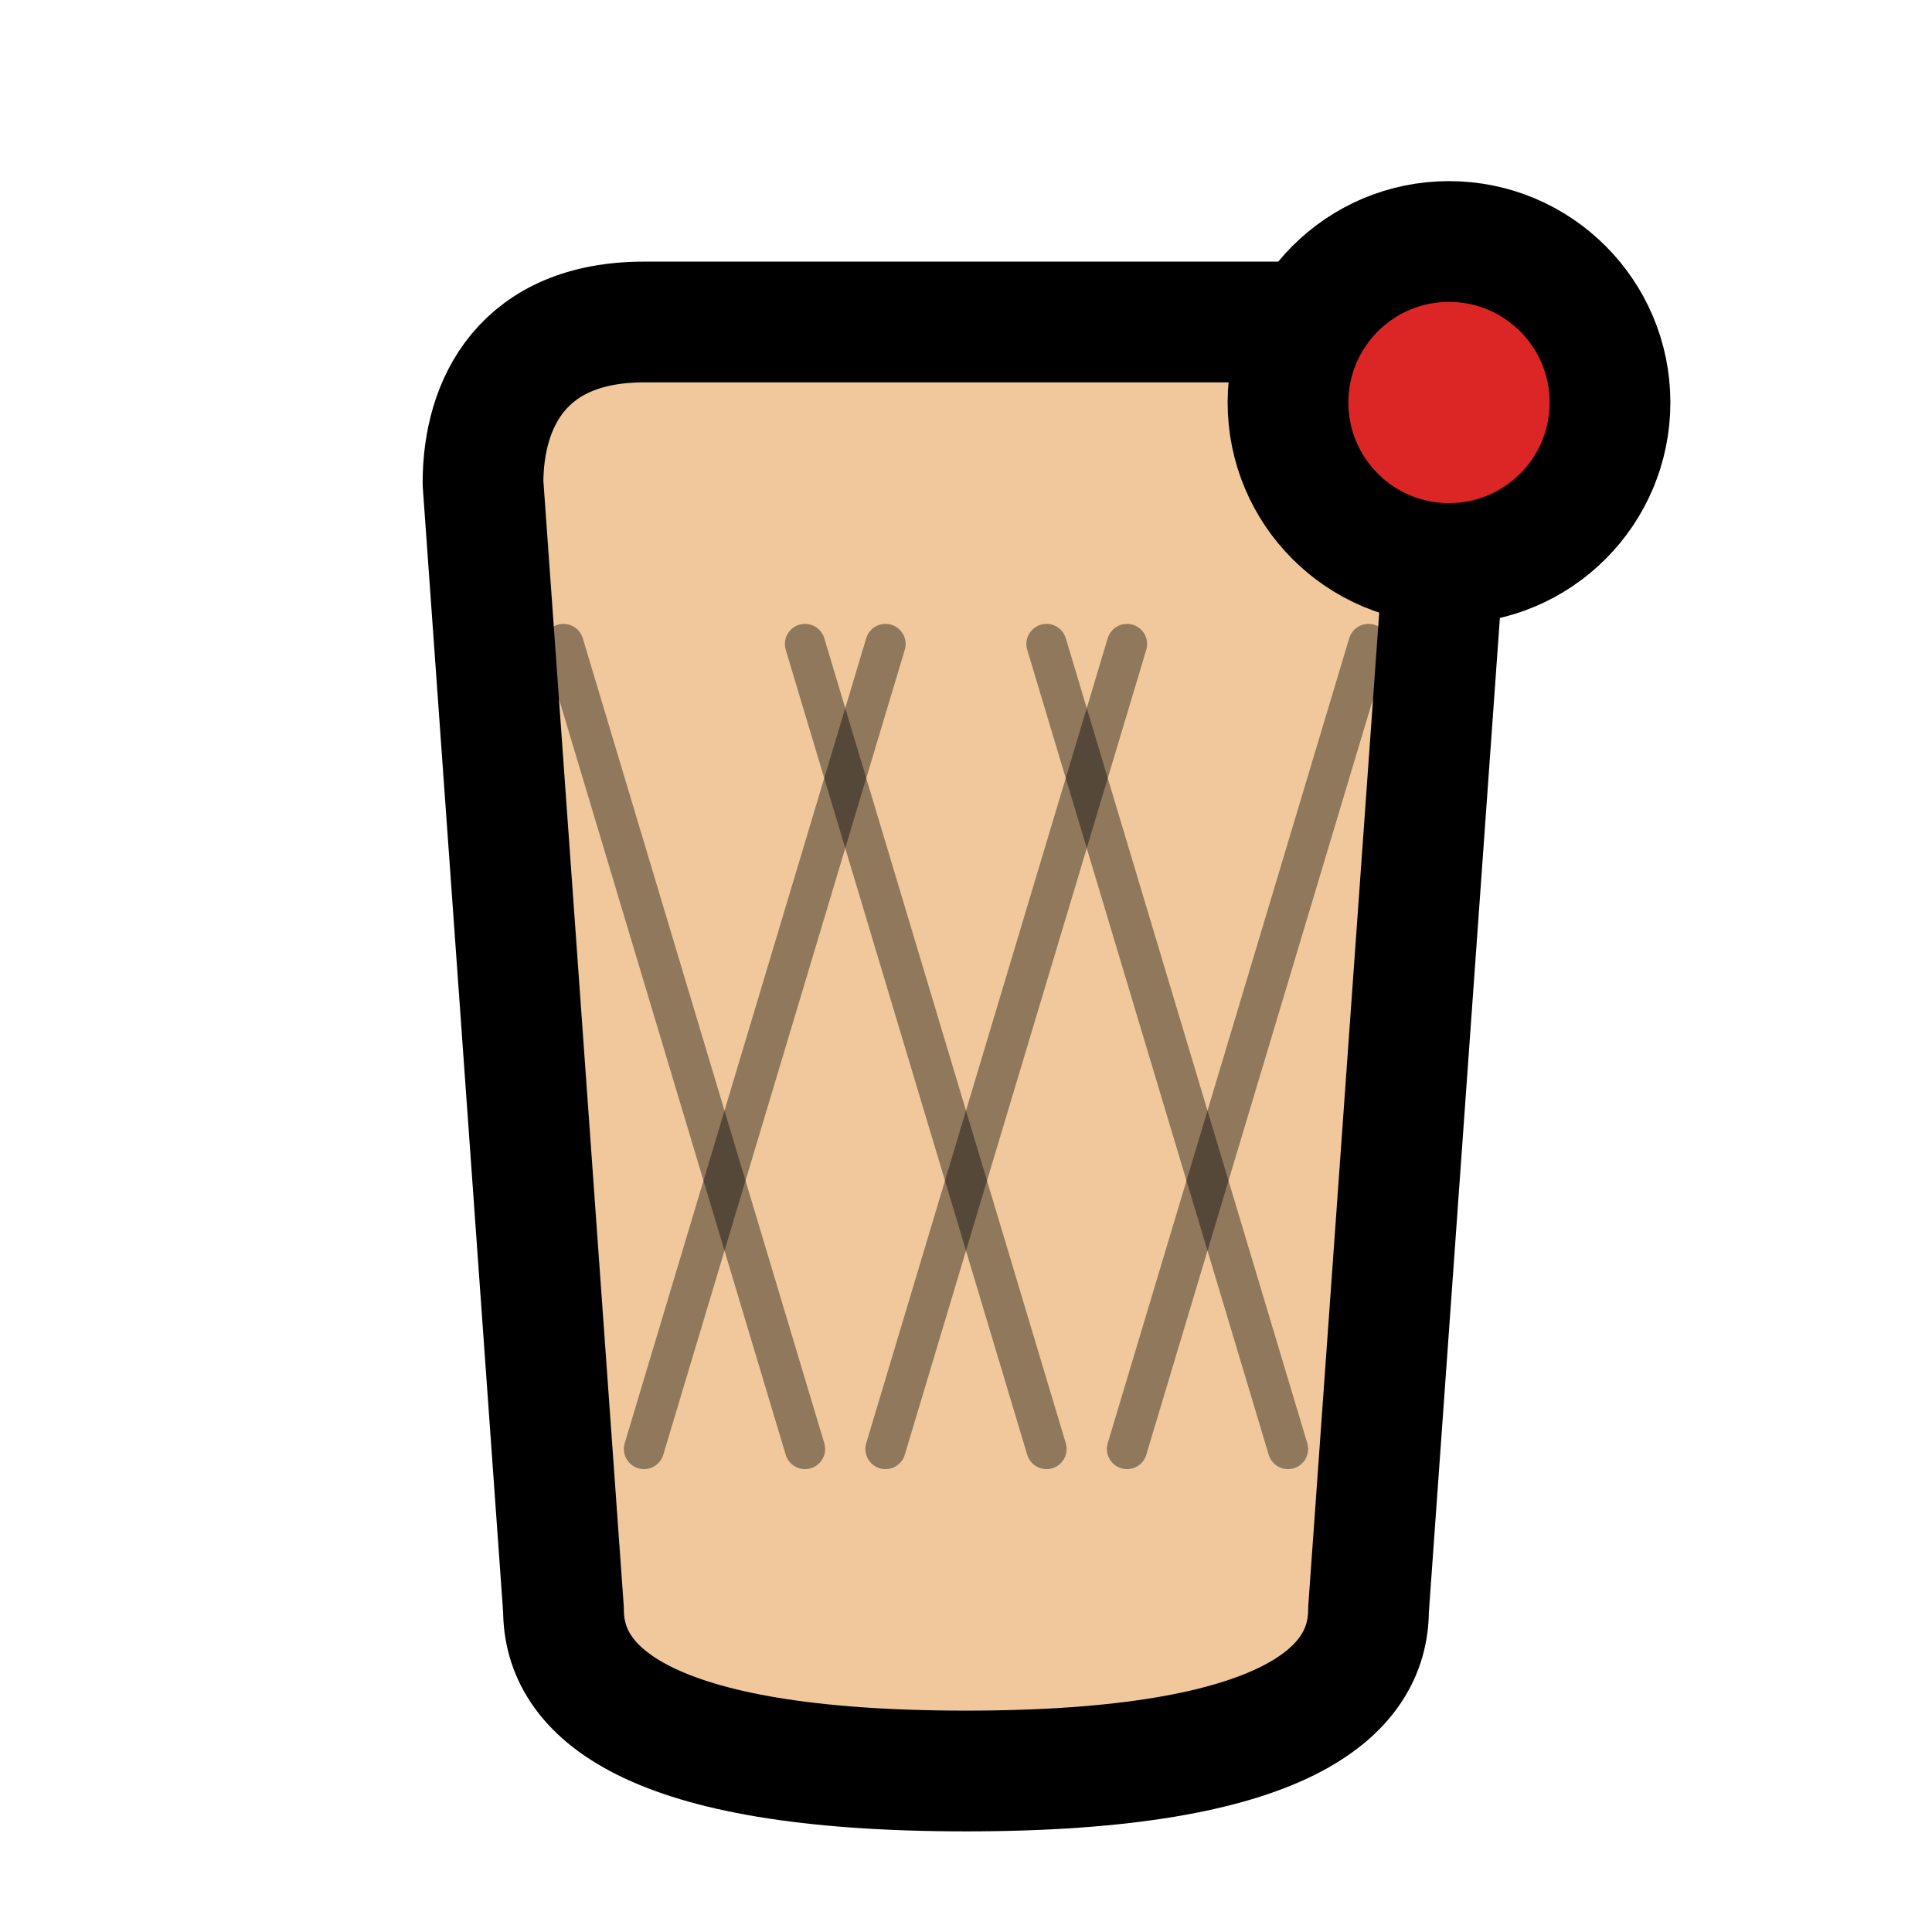
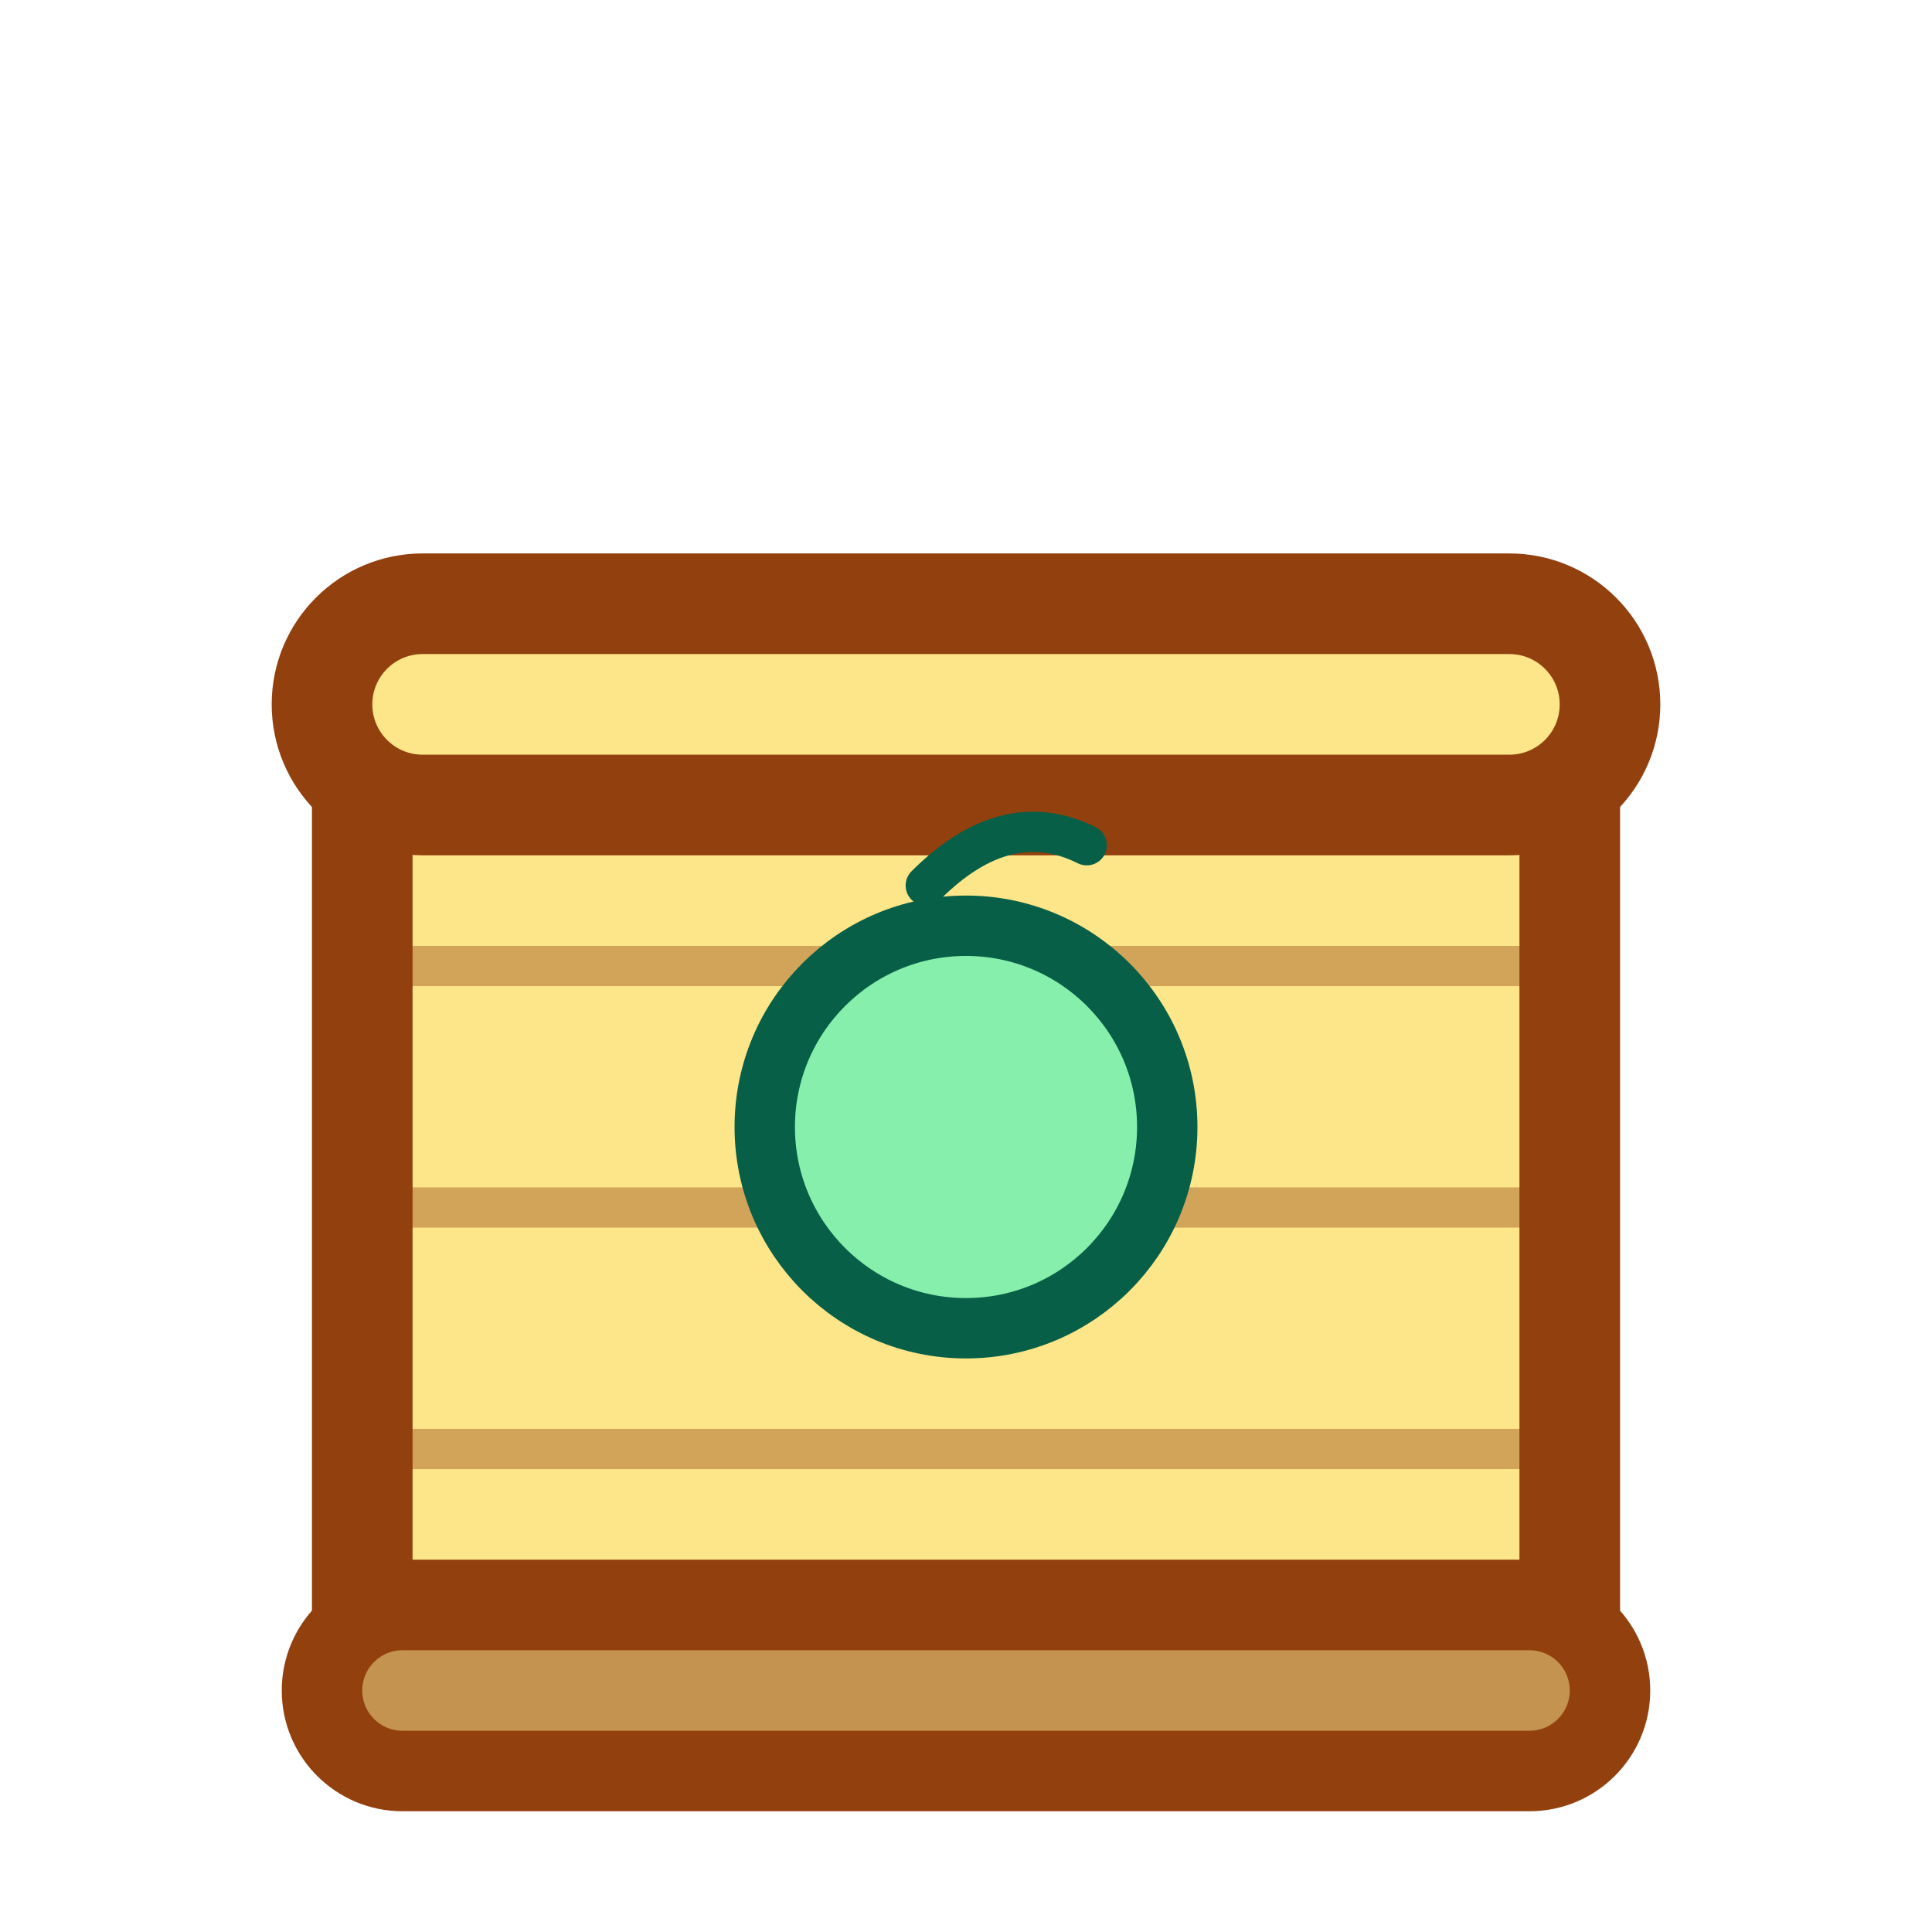
- <svg width="24" height="24" viewBox="0 0 24 24" fill="none" stroke="currentColor" stroke-width="1.5" stroke-linecap="round" stroke-linejoin="round">
-   <path d="M7 20L6 6c0-1 .5-2 2-2h8c1.5 0 2 1 2 2l-1 14c0 1-1 2-5 2s-5-1-5-2z" fill="#d97706" fill-opacity="0.4" />
-   <line x1="7" y1="8" x2="10" y2="18" stroke="currentColor" stroke-width="0.5" opacity="0.4" />
-   <line x1="10" y1="8" x2="13" y2="18" stroke="currentColor" stroke-width="0.5" opacity="0.4" />
-   <line x1="13" y1="8" x2="16" y2="18" stroke="currentColor" stroke-width="0.5" opacity="0.4" />
-   <line x1="17" y1="8" x2="14" y2="18" stroke="currentColor" stroke-width="0.5" opacity="0.4" />
-   <line x1="14" y1="8" x2="11" y2="18" stroke="currentColor" stroke-width="0.5" opacity="0.4" />
-   <line x1="11" y1="8" x2="8" y2="18" stroke="currentColor" stroke-width="0.5" opacity="0.4" />
-   <circle cx="18" cy="5" r="2" fill="#dc2626" />
+ <svg viewBox="0 0 48 48">
+   <path d="M9,40L9,18L39,18L39,40Z" fill="#FDE68A" stroke="#92400E" stroke-width="2.5" stroke-linejoin="round" />
+   <rect x="8" y="15" width="32" height="5" rx="2.5" fill="#FDE68A" stroke="#92400E" stroke-width="2.5" />
+   <rect x="8" y="40" width="32" height="4" rx="2" fill="#C4934F" stroke="#92400E" stroke-width="2" />
+   <line x1="9" y1="24" x2="39" y2="24" stroke="#92400E" stroke-width="1" opacity=".4" />
+   <line x1="9" y1="30" x2="39" y2="30" stroke="#92400E" stroke-width="1" opacity=".4" />
+   <line x1="9" y1="36" x2="39" y2="36" stroke="#92400E" stroke-width="1" opacity=".4" />
+   <circle cx="24" cy="28" r="5" fill="#86EFAC" stroke="#065F46" stroke-width="1.5" />
+   <path d="M23,22Q25,20 27,21" fill="none" stroke="#065F46" stroke-width="1" stroke-linecap="round" />
</svg>
